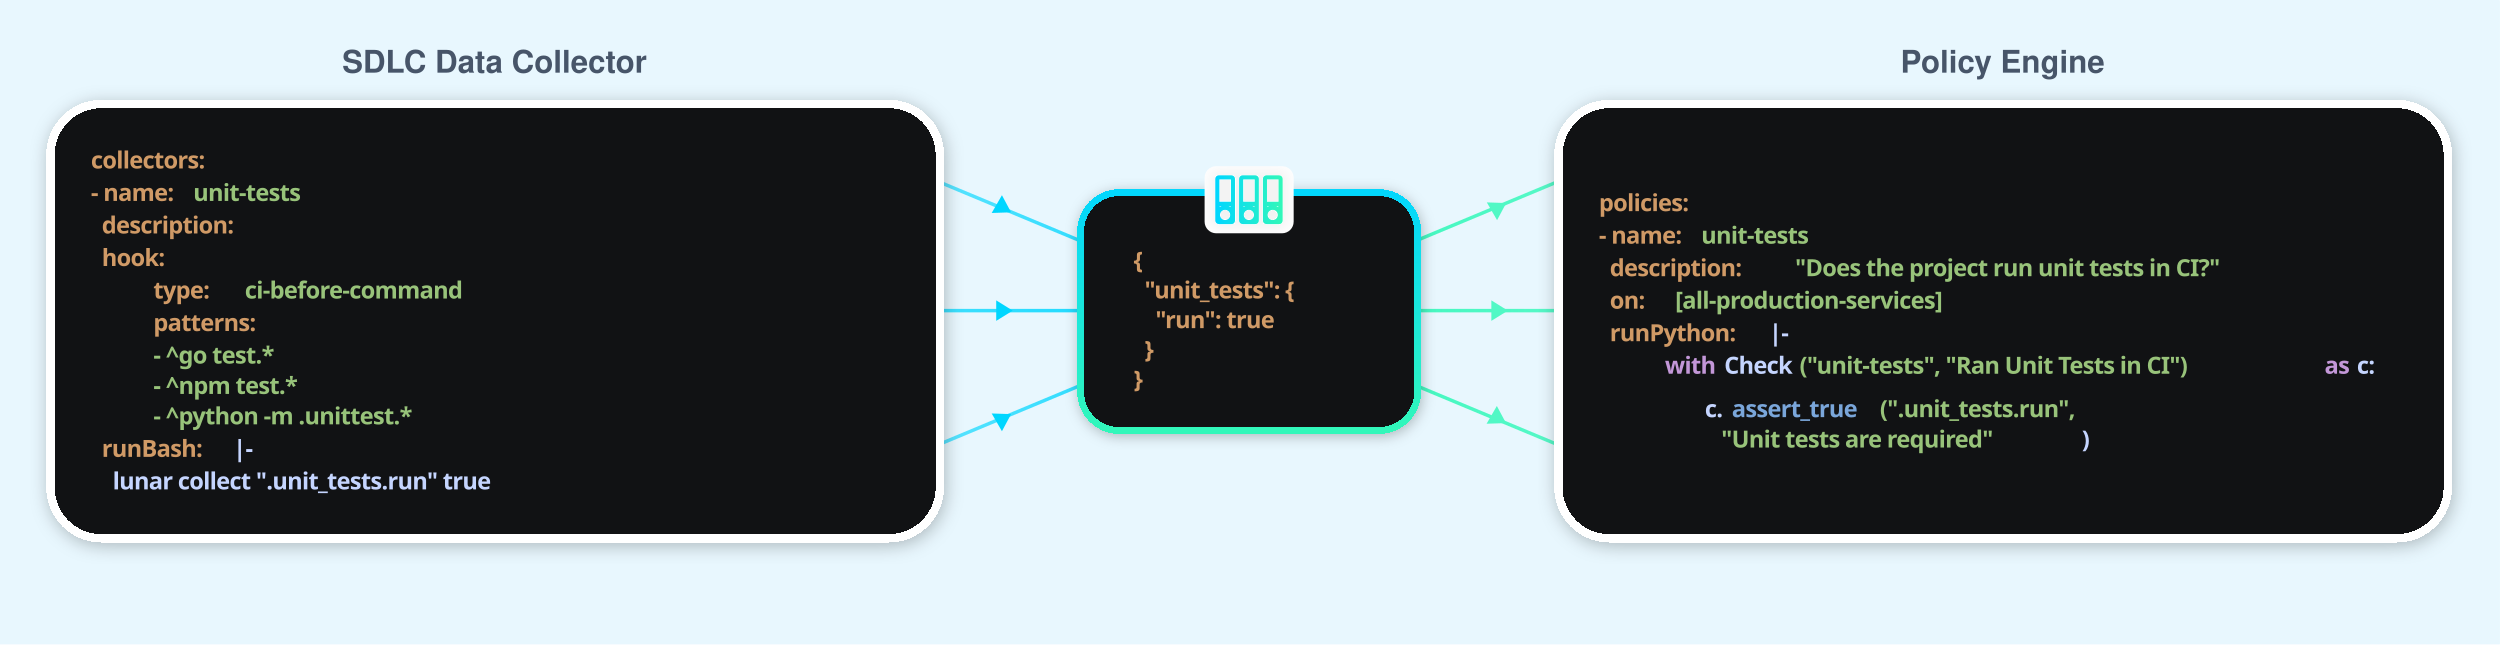
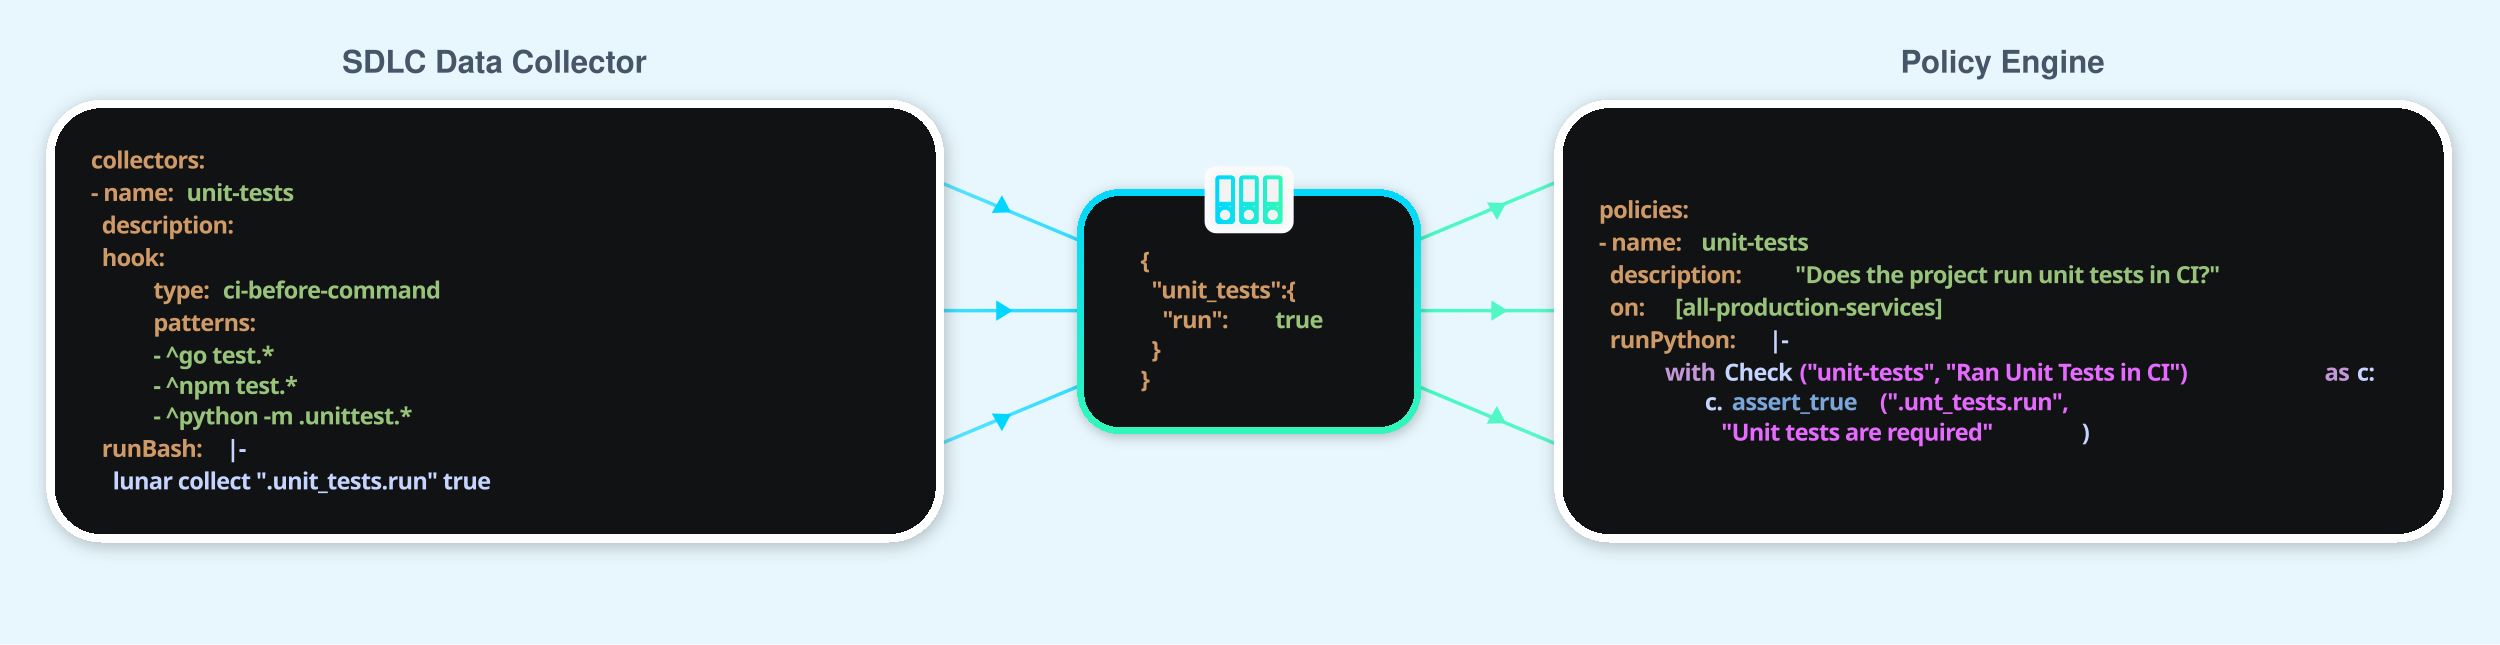
<svg xmlns="http://www.w3.org/2000/svg" width="1439" height="371" viewBox="0 0 1439 371" fill="none">
  <rect width="1439" height="371" fill="#F5F5F5" />
  <g clip-path="url(#clip0_3902_650)">
    <rect width="1440" height="8232" transform="translate(0.00195312 -5644.15)" fill="white" />
    <rect width="1440" height="642" transform="translate(-1.125 -271.21)" fill="#E8F7FE" />
    <rect width="1440" height="370" transform="translate(-1.125 0.790039)" fill="#E8F7FE" />
    <path d="M171.373 92.331H498.857C506.789 92.331 514.642 93.904 521.962 96.958L720.873 179.956" stroke="url(#paint0_linear_3902_650)" stroke-width="2" />
    <path d="M172.373 268.164H498.857C506.789 268.164 514.642 266.591 521.962 263.537L720.873 180.539" stroke="url(#paint1_linear_3902_650)" stroke-width="2" />
    <path d="M175.373 178.792H510.873H724.373" stroke="url(#paint2_linear_3902_650)" stroke-width="2" />
    <path d="M1267.87 92.331H937.889C929.957 92.331 922.104 93.904 914.784 96.958L715.873 179.956" stroke="url(#paint3_linear_3902_650)" stroke-width="2" />
    <path d="M1264.87 268.164H937.889C929.957 268.164 922.104 266.591 914.784 263.537L715.873 180.539" stroke="url(#paint4_linear_3902_650)" stroke-width="2" />
    <path d="M1267.87 178.792H925.873H712.373" stroke="url(#paint5_linear_3902_650)" stroke-width="2" />
    <text fill="#475569" xml:space="preserve" style="white-space: pre" font-family="Helvetica" font-size="18" font-weight="bold" letter-spacing="0em">
      <tspan x="196.918" y="41.828">SDLC Data Collector</tspan>
    </text>
    <g filter="url(#filter0_d_3902_650)">
      <rect x="29.002" y="59.846" width="512" height="250" rx="29.329" fill="#111214" shape-rendering="crispEdges" />
      <rect x="29.002" y="59.846" width="512" height="250" rx="29.329" stroke="white" stroke-width="4.858" shape-rendering="crispEdges" />
      <text fill="#D09A66" xml:space="preserve" style="white-space: pre" font-family="Source Code Pro" font-size="13.603" font-weight="600" letter-spacing="-0.03em">
        <tspan x="52.322" y="96.958">collectors:</tspan>
      </text>
      <text fill="#D09A66" xml:space="preserve" style="white-space: pre" font-family="Source Code Pro" font-size="13.603" font-weight="600" letter-spacing="-0.03em">
        <tspan x="52.322" y="115.674">- name:</tspan>
      </text>
      <text fill="#98C37A" xml:space="preserve" style="white-space: pre" font-family="Source Code Pro" font-size="13.603" font-weight="600" letter-spacing="-0.03em">
-         <tspan x="111.209" y="115.674">unit-tests</tspan>
+         <tspan x="107.322" y="115.674">unit-tests</tspan>
      </text>
      <text fill="#D09A66" xml:space="preserve" style="white-space: pre" font-family="Source Code Pro" font-size="13.603" font-weight="600" letter-spacing="-0.03em">
        <tspan x="52.322" y="134.391">  description:</tspan>
      </text>
      <text fill="#D09A66" xml:space="preserve" style="white-space: pre" font-family="Source Code Pro" font-size="13.603" font-weight="600" letter-spacing="-0.03em">
        <tspan x="52.322" y="153.107">  hook:</tspan>
      </text>
      <text fill="#D09A66" xml:space="preserve" style="white-space: pre" font-family="Source Code Pro" font-size="13.603" font-weight="600" letter-spacing="-0.03em">
        <tspan x="88.273" y="171.824">type:</tspan>
      </text>
      <text fill="#98C37A" xml:space="preserve" style="white-space: pre" font-family="Source Code Pro" font-size="13.603" font-weight="600" letter-spacing="-0.03em">
-         <tspan x="140.905" y="171.824">ci-before-command</tspan>
+         <tspan x="128.273" y="171.824">ci-before-command</tspan>
      </text>
      <text fill="#D09A66" xml:space="preserve" style="white-space: pre" font-family="Source Code Pro" font-size="13.603" font-weight="600" letter-spacing="-0.03em">
        <tspan x="88.273" y="190.541">patterns:</tspan>
      </text>
      <text fill="#98C37A" xml:space="preserve" style="white-space: pre" font-family="Source Code Pro" font-size="13.603" font-weight="600" letter-spacing="-0.03em">
        <tspan x="88.273" y="209.257">- ^go test.*
</tspan>
        <tspan x="88.273" y="226.747">- ^npm test.*
</tspan>
        <tspan x="88.273" y="244.237">- ^python -m .unittest.*  </tspan>
      </text>
      <text fill="#D09A66" xml:space="preserve" style="white-space: pre" font-family="Source Code Pro" font-size="13.603" font-weight="600" letter-spacing="-0.03em">
        <tspan x="52.322" y="262.974">  runBash:</tspan>
      </text>
      <text fill="#C5D5FF" xml:space="preserve" style="white-space: pre" font-family="Source Code Pro" font-size="13.603" font-weight="600" letter-spacing="-0.03em">
-         <tspan x="134.212" y="262.974">|-</tspan>
+         <tspan x="130.322" y="262.974">|-</tspan>
      </text>
      <text fill="#C5D5FF" xml:space="preserve" style="white-space: pre" font-family="Source Code Pro" font-size="13.603" font-weight="600" letter-spacing="-0.03em">
        <tspan x="52.322" y="281.691">    lunar collect ".unit_tests.run" true</tspan>
      </text>
    </g>
    <g filter="url(#filter1_d_3902_650)">
      <rect x="622.002" y="110.846" width="194" height="137" rx="22.331" fill="#111214" shape-rendering="crispEdges" />
      <rect x="622.002" y="110.846" width="194" height="137" rx="22.331" stroke="url(#paint6_linear_3902_650)" stroke-width="4" shape-rendering="crispEdges" />
      <text fill="#D09A66" xml:space="preserve" style="white-space: pre" font-family="Source Code Pro" font-size="13.6" font-weight="600" letter-spacing="-0.03em">
-         <tspan x="652.502" y="154.639">{</tspan>
-       </text>
-       <text fill="#D09A66" xml:space="preserve" style="white-space: pre" font-family="Source Code Pro" font-size="13.6" font-weight="600" letter-spacing="-0.03em">
-         <tspan x="652.502" y="171.758">  "unit_tests": {</tspan>
-       </text>
-       <text fill="#D09A66" xml:space="preserve" style="white-space: pre" font-family="Source Code Pro" font-size="13.6" font-weight="600" letter-spacing="-0.03em">
-         <tspan x="652.502" y="188.878">    "run": true</tspan>
-       </text>
-       <text fill="#D09A66" xml:space="preserve" style="white-space: pre" font-family="Source Code Pro" font-size="13.6" font-weight="600" letter-spacing="-0.03em">
-         <tspan x="652.502" y="205.997">  }</tspan>
-       </text>
-       <text fill="#D09A66" xml:space="preserve" style="white-space: pre" font-family="Source Code Pro" font-size="13.6" font-weight="600" letter-spacing="-0.03em">
-         <tspan x="652.502" y="223.117">}</tspan>
+         <tspan x="656.502" y="154.639">{</tspan>
+       </text>
+       <text fill="#D09A66" xml:space="preserve" style="white-space: pre" font-family="Source Code Pro" font-size="13.6" font-weight="600" letter-spacing="-0.03em">
+         <tspan x="656.502" y="171.758">  "unit_tests":{</tspan>
+       </text>
+       <text fill="#D09A66" xml:space="preserve" style="white-space: pre" font-family="Source Code Pro" font-size="13.6" font-weight="600" letter-spacing="-0.03em">
+         <tspan x="656.502" y="188.878">    "run":</tspan>
+       </text>
+       <text fill="#98C37A" xml:space="preserve" style="white-space: pre" font-family="Source Code Pro" font-size="13.6" font-weight="600" letter-spacing="-0.03em">
+         <tspan x="733.969" y="188.878">true</tspan>
+       </text>
+       <text fill="#D09A66" xml:space="preserve" style="white-space: pre" font-family="Source Code Pro" font-size="13.6" font-weight="600" letter-spacing="-0.03em">
+         <tspan x="656.502" y="205.997">  }</tspan>
+       </text>
+       <text fill="#D09A66" xml:space="preserve" style="white-space: pre" font-family="Source Code Pro" font-size="13.6" font-weight="600" letter-spacing="-0.03em">
+         <tspan x="656.502" y="223.117">}</tspan>
      </text>
    </g>
    <g clip-path="url(#clip1_3902_650)">
      <rect x="693.373" y="95.65" width="51.257" height="38.629" rx="6.685" fill="white" />
      <g filter="url(#filter2_d_3902_650)">
        <mask id="path-28-inside-1_3902_650" fill="white">
          <path d="M710.874 102.888H710.869C710.842 101.793 709.941 100.943 708.845 100.928V100.925H701.458V100.93C700.372 100.957 699.544 101.802 699.519 102.889H699.515V126.992H699.518C699.539 128.075 700.384 128.917 701.458 128.959V129.005H708.845C709.975 129.004 710.874 128.122 710.874 126.993V102.888ZM705.194 126.656C704.805 126.661 704.42 126.589 704.06 126.444C703.699 126.298 703.371 126.083 703.095 125.81C702.818 125.537 702.599 125.212 702.449 124.853C702.299 124.495 702.222 124.11 702.222 123.722C702.222 123.333 702.299 122.948 702.449 122.59C702.599 122.232 702.819 121.906 703.095 121.633C703.372 121.36 703.7 121.145 704.06 121C704.42 120.855 704.806 120.782 705.194 120.787C705.966 120.797 706.703 121.111 707.245 121.66C707.788 122.209 708.092 122.95 708.092 123.722C708.092 124.494 707.788 125.235 707.245 125.784C706.703 126.333 705.966 126.647 705.194 126.656ZM708.526 116.107H701.862V103.273H708.526V116.107ZM724.582 102.888H724.576C724.55 101.793 723.648 100.943 722.552 100.928V100.925H715.166V100.93C714.08 100.957 713.251 101.802 713.227 102.889H713.222V126.992H713.226C713.246 128.075 714.091 128.917 715.166 128.959V129.005H722.552C723.682 129.004 724.582 128.122 724.582 126.993V102.888ZM718.901 126.656C718.513 126.661 718.127 126.589 717.767 126.444C717.406 126.298 717.079 126.083 716.802 125.81C716.526 125.537 716.306 125.212 716.156 124.853C716.007 124.495 715.93 124.11 715.93 123.722C715.93 123.333 716.007 122.948 716.157 122.59C716.306 122.232 716.526 121.906 716.802 121.633C717.079 121.36 717.407 121.145 717.767 121C718.128 120.855 718.513 120.782 718.902 120.787C719.674 120.797 720.41 121.111 720.953 121.66C721.495 122.209 721.799 122.95 721.799 123.722C721.799 124.494 721.495 125.235 720.953 125.784C720.41 126.333 719.673 126.647 718.901 126.656ZM722.233 116.107H715.57V103.273H722.234L722.233 116.107ZM738.289 102.888H738.284C738.257 101.793 737.356 100.943 736.259 100.928V100.925H728.873V100.93C727.787 100.957 726.958 101.802 726.934 102.889H726.929V126.992H726.933C726.953 128.075 727.798 128.917 728.873 128.959V129.005H736.259C737.39 129.004 738.289 128.122 738.289 126.993V102.888ZM732.609 126.656C732.221 126.661 731.835 126.589 731.475 126.444C731.114 126.298 730.786 126.083 730.51 125.81C730.233 125.537 730.014 125.212 729.864 124.853C729.714 124.495 729.637 124.11 729.637 123.722C729.637 123.333 729.715 122.948 729.864 122.59C730.014 122.232 730.234 121.906 730.51 121.633C730.787 121.36 731.115 121.145 731.475 121C731.835 120.855 732.221 120.782 732.609 120.787C733.381 120.797 734.118 121.111 734.661 121.66C735.203 122.209 735.507 122.95 735.507 123.722C735.507 124.494 735.203 125.235 734.66 125.784C734.118 126.333 733.381 126.647 732.609 126.656ZM735.941 116.107H729.277V103.273H735.941V116.107Z" />
        </mask>
        <path d="M710.874 102.888H710.869C710.842 101.793 709.941 100.943 708.845 100.928V100.925H701.458V100.93C700.372 100.957 699.544 101.802 699.519 102.889H699.515V126.992H699.518C699.539 128.075 700.384 128.917 701.458 128.959V129.005H708.845C709.975 129.004 710.874 128.122 710.874 126.993V102.888ZM705.194 126.656C704.805 126.661 704.42 126.589 704.06 126.444C703.699 126.298 703.371 126.083 703.095 125.81C702.818 125.537 702.599 125.212 702.449 124.853C702.299 124.495 702.222 124.11 702.222 123.722C702.222 123.333 702.299 122.948 702.449 122.59C702.599 122.232 702.819 121.906 703.095 121.633C703.372 121.36 703.7 121.145 704.06 121C704.42 120.855 704.806 120.782 705.194 120.787C705.966 120.797 706.703 121.111 707.245 121.66C707.788 122.209 708.092 122.95 708.092 123.722C708.092 124.494 707.788 125.235 707.245 125.784C706.703 126.333 705.966 126.647 705.194 126.656ZM708.526 116.107H701.862V103.273H708.526V116.107ZM724.582 102.888H724.576C724.55 101.793 723.648 100.943 722.552 100.928V100.925H715.166V100.93C714.08 100.957 713.251 101.802 713.227 102.889H713.222V126.992H713.226C713.246 128.075 714.091 128.917 715.166 128.959V129.005H722.552C723.682 129.004 724.582 128.122 724.582 126.993V102.888ZM718.901 126.656C718.513 126.661 718.127 126.589 717.767 126.444C717.406 126.298 717.079 126.083 716.802 125.81C716.526 125.537 716.306 125.212 716.156 124.853C716.007 124.495 715.93 124.11 715.93 123.722C715.93 123.333 716.007 122.948 716.157 122.59C716.306 122.232 716.526 121.906 716.802 121.633C717.079 121.36 717.407 121.145 717.767 121C718.128 120.855 718.513 120.782 718.902 120.787C719.674 120.797 720.41 121.111 720.953 121.66C721.495 122.209 721.799 122.95 721.799 123.722C721.799 124.494 721.495 125.235 720.953 125.784C720.41 126.333 719.673 126.647 718.901 126.656ZM722.233 116.107H715.57V103.273H722.234L722.233 116.107ZM738.289 102.888H738.284C738.257 101.793 737.356 100.943 736.259 100.928V100.925H728.873V100.93C727.787 100.957 726.958 101.802 726.934 102.889H726.929V126.992H726.933C726.953 128.075 727.798 128.917 728.873 128.959V129.005H736.259C737.39 129.004 738.289 128.122 738.289 126.993V102.888ZM732.609 126.656C732.221 126.661 731.835 126.589 731.475 126.444C731.114 126.298 730.786 126.083 730.51 125.81C730.233 125.537 730.014 125.212 729.864 124.853C729.714 124.495 729.637 124.11 729.637 123.722C729.637 123.333 729.715 122.948 729.864 122.59C730.014 122.232 730.234 121.906 730.51 121.633C730.787 121.36 731.115 121.145 731.475 121C731.835 120.855 732.221 120.782 732.609 120.787C733.381 120.797 734.118 121.111 734.661 121.66C735.203 122.209 735.507 122.95 735.507 123.722C735.507 124.494 735.203 125.235 734.66 125.784C734.118 126.333 733.381 126.647 732.609 126.656ZM735.941 116.107H729.277V103.273H735.941V116.107Z" fill="#F9FAFC" />
        <path d="M710.874 102.888H710.869C710.842 101.793 709.941 100.943 708.845 100.928V100.925H701.458V100.93C700.372 100.957 699.544 101.802 699.519 102.889H699.515V126.992H699.518C699.539 128.075 700.384 128.917 701.458 128.959V129.005H708.845C709.975 129.004 710.874 128.122 710.874 126.993V102.888ZM705.194 126.656C704.805 126.661 704.42 126.589 704.06 126.444C703.699 126.298 703.371 126.083 703.095 125.81C702.818 125.537 702.599 125.212 702.449 124.853C702.299 124.495 702.222 124.11 702.222 123.722C702.222 123.333 702.299 122.948 702.449 122.59C702.599 122.232 702.819 121.906 703.095 121.633C703.372 121.36 703.7 121.145 704.06 121C704.42 120.855 704.806 120.782 705.194 120.787C705.966 120.797 706.703 121.111 707.245 121.66C707.788 122.209 708.092 122.95 708.092 123.722C708.092 124.494 707.788 125.235 707.245 125.784C706.703 126.333 705.966 126.647 705.194 126.656ZM708.526 116.107H701.862V103.273H708.526V116.107ZM724.582 102.888H724.576C724.55 101.793 723.648 100.943 722.552 100.928V100.925H715.166V100.93C714.08 100.957 713.251 101.802 713.227 102.889H713.222V126.992H713.226C713.246 128.075 714.091 128.917 715.166 128.959V129.005H722.552C723.682 129.004 724.582 128.122 724.582 126.993V102.888ZM718.901 126.656C718.513 126.661 718.127 126.589 717.767 126.444C717.406 126.298 717.079 126.083 716.802 125.81C716.526 125.537 716.306 125.212 716.156 124.853C716.007 124.495 715.93 124.11 715.93 123.722C715.93 123.333 716.007 122.948 716.157 122.59C716.306 122.232 716.526 121.906 716.802 121.633C717.079 121.36 717.407 121.145 717.767 121C718.128 120.855 718.513 120.782 718.902 120.787C719.674 120.797 720.41 121.111 720.953 121.66C721.495 122.209 721.799 122.95 721.799 123.722C721.799 124.494 721.495 125.235 720.953 125.784C720.41 126.333 719.673 126.647 718.901 126.656ZM722.233 116.107H715.57V103.273H722.234L722.233 116.107ZM738.289 102.888H738.284C738.257 101.793 737.356 100.943 736.259 100.928V100.925H728.873V100.93C727.787 100.957 726.958 101.802 726.934 102.889H726.929V126.992H726.933C726.953 128.075 727.798 128.917 728.873 128.959V129.005H736.259C737.39 129.004 738.289 128.122 738.289 126.993V102.888ZM732.609 126.656C732.221 126.661 731.835 126.589 731.475 126.444C731.114 126.298 730.786 126.083 730.51 125.81C730.233 125.537 730.014 125.212 729.864 124.853C729.714 124.495 729.637 124.11 729.637 123.722C729.637 123.333 729.715 122.948 729.864 122.59C730.014 122.232 730.234 121.906 730.51 121.633C730.787 121.36 731.115 121.145 731.475 121C731.835 120.855 732.221 120.782 732.609 120.787C733.381 120.797 734.118 121.111 734.661 121.66C735.203 122.209 735.507 122.95 735.507 123.722C735.507 124.494 735.203 125.235 734.66 125.784C734.118 126.333 733.381 126.647 732.609 126.656ZM735.941 116.107H729.277V103.273H735.941V116.107Z" stroke="url(#paint7_linear_3902_650)" stroke-width="5.098" mask="url(#path-28-inside-1_3902_650)" />
      </g>
    </g>
    <path d="M582.911 178.792L573.419 184.695L573.419 172.89L582.911 178.792Z" fill="#00D6FF" />
    <path d="M581.982 122.221L570.81 122.587L576.713 112.363L581.982 122.221Z" fill="#00D6FF" />
    <path d="M581.983 238.36L570.811 237.994L576.714 248.218L581.983 238.36Z" fill="#00D6FF" />
    <path d="M867.912 178.792L858.42 184.695L858.42 172.89L867.912 178.792Z" fill="#51F8C5" />
    <path d="M866.983 116.864L855.811 116.498L861.714 126.722L866.983 116.864Z" fill="#51F8C5" />
    <path d="M866.858 243.535L855.686 243.9L861.589 233.677L866.858 243.535Z" fill="#51F8C5" />
    <text fill="#475569" xml:space="preserve" style="white-space: pre" font-family="Helvetica" font-size="18" font-weight="bold" letter-spacing="0em">
      <tspan x="1093.94" y="41.828">Policy Engine</tspan>
    </text>
    <g filter="url(#filter3_d_3902_650)">
      <rect x="897.002" y="59.846" width="512" height="250" rx="29.329" fill="#111214" shape-rendering="crispEdges" />
      <rect x="897.002" y="59.846" width="512" height="250" rx="29.329" stroke="white" stroke-width="4.858" shape-rendering="crispEdges" />
      <text fill="#D09A66" xml:space="preserve" style="white-space: pre" font-family="Source Code Pro" font-size="13.603" font-weight="600" letter-spacing="-0.03em">
-         <tspan x="920.322" y="121.532">policies:</tspan>
-       </text>
-       <text fill="#D09A66" xml:space="preserve" style="white-space: pre" font-family="Source Code Pro" font-size="13.603" font-weight="600" letter-spacing="-0.03em">
-         <tspan x="920.322" y="140.249">- name:</tspan>
-       </text>
-       <text fill="#98C37A" xml:space="preserve" style="white-space: pre" font-family="Source Code Pro" font-size="13.603" font-weight="600" letter-spacing="-0.03em">
-         <tspan x="979.209" y="140.249">unit-tests</tspan>
-       </text>
-       <text fill="#D09A66" xml:space="preserve" style="white-space: pre" font-family="Source Code Pro" font-size="13.603" font-weight="600" letter-spacing="-0.03em">
-         <tspan x="920.322" y="158.965">  description:</tspan>
-       </text>
-       <text fill="#98C37A" xml:space="preserve" style="white-space: pre" font-family="Source Code Pro" font-size="13.603" font-weight="600" letter-spacing="-0.03em">
-         <tspan x="1033.21" y="158.965">"Does the project run unit tests in CI?"</tspan>
-       </text>
-       <text fill="#D09A66" xml:space="preserve" style="white-space: pre" font-family="Source Code Pro" font-size="13.603" font-weight="600" letter-spacing="-0.03em">
-         <tspan x="920.322" y="177.681">  on:</tspan>
-       </text>
-       <text fill="#98C37A" xml:space="preserve" style="white-space: pre" font-family="Source Code Pro" font-size="13.603" font-weight="600" letter-spacing="-0.03em">
-         <tspan x="964.209" y="177.681">[all-production-services]</tspan>
-       </text>
-       <text fill="#D09A66" xml:space="preserve" style="white-space: pre" font-family="Source Code Pro" font-size="13.603" font-weight="600" letter-spacing="-0.03em">
-         <tspan x="920.322" y="196.398">  runPython:</tspan>
-       </text>
-       <text fill="#C5D5FF" xml:space="preserve" style="white-space: pre" font-family="Source Code Pro" font-size="13.603" font-weight="600" letter-spacing="-0.03em">
-         <tspan x="1018.21" y="196.398">|-</tspan>
-       </text>
-       <text fill="#C5D5FF" xml:space="preserve" style="white-space: pre" font-family="Source Code Pro" font-size="13.603" font-weight="600" letter-spacing="-0.03em">
-         <tspan x="989.316" y="215.115"> Check</tspan>
-         <tspan x="1330.25" y="215.115"> </tspan>
-         <tspan x="1353.5" y="215.115"> c:</tspan>
+         <tspan x="920.322" y="125.532">policies:</tspan>
+       </text>
+       <text fill="#D09A66" xml:space="preserve" style="white-space: pre" font-family="Source Code Pro" font-size="13.603" font-weight="600" letter-spacing="-0.03em">
+         <tspan x="920.322" y="144.249">- name:</tspan>
+       </text>
+       <text fill="#98C37A" xml:space="preserve" style="white-space: pre" font-family="Source Code Pro" font-size="13.603" font-weight="600" letter-spacing="-0.03em">
+         <tspan x="979.209" y="144.249">unit-tests</tspan>
+       </text>
+       <text fill="#D09A66" xml:space="preserve" style="white-space: pre" font-family="Source Code Pro" font-size="13.603" font-weight="600" letter-spacing="-0.03em">
+         <tspan x="920.322" y="162.965">  description:</tspan>
+       </text>
+       <text fill="#98C37A" xml:space="preserve" style="white-space: pre" font-family="Source Code Pro" font-size="13.603" font-weight="600" letter-spacing="-0.03em">
+         <tspan x="1033.21" y="162.965">"Does the project run unit tests in CI?"</tspan>
+       </text>
+       <text fill="#D09A66" xml:space="preserve" style="white-space: pre" font-family="Source Code Pro" font-size="13.603" font-weight="600" letter-spacing="-0.03em">
+         <tspan x="920.322" y="181.681">  on:</tspan>
+       </text>
+       <text fill="#98C37A" xml:space="preserve" style="white-space: pre" font-family="Source Code Pro" font-size="13.603" font-weight="600" letter-spacing="-0.03em">
+         <tspan x="964.209" y="181.681">[all-production-services]</tspan>
+       </text>
+       <text fill="#D09A66" xml:space="preserve" style="white-space: pre" font-family="Source Code Pro" font-size="13.603" font-weight="600" letter-spacing="-0.03em">
+         <tspan x="920.322" y="200.398">  runPython:</tspan>
+       </text>
+       <text fill="#C5D5FF" xml:space="preserve" style="white-space: pre" font-family="Source Code Pro" font-size="13.603" font-weight="600" letter-spacing="-0.03em">
+         <tspan x="1018.21" y="200.398">|-</tspan>
+       </text>
+       <text fill="#C5D5FF" xml:space="preserve" style="white-space: pre" font-family="Source Code Pro" font-size="13.603" font-weight="600" letter-spacing="-0.03em">
+         <tspan x="989.316" y="219.115"> Check</tspan>
+         <tspan x="1330.25" y="219.115"> </tspan>
+         <tspan x="1353.5" y="219.115"> c:</tspan>
      </text>
      <text fill="#C397D8" xml:space="preserve" style="white-space: pre" font-family="Source Code Pro" font-size="13.603" font-weight="600" letter-spacing="-0.03em">
-         <tspan x="958.322" y="215.115">with</tspan>
-         <tspan x="1338" y="215.115">as</tspan>
-       </text>
-       <text fill="#98C37A" xml:space="preserve" style="white-space: pre" font-family="Source Code Pro" font-size="13.603" font-weight="600" letter-spacing="-0.03em">
-         <tspan x="1035.81" y="215.115">("unit-tests", "Ran Unit Tests in CI")</tspan>
-       </text>
-       <text fill="#98C37A" xml:space="preserve" style="white-space: pre" font-family="Source Code Pro" font-size="13.603" font-weight="600" letter-spacing="-0.03em">
-         <tspan x="1082.05" y="240.115">(".unit_tests.run", 
+         <tspan x="958.322" y="219.115">with</tspan>
+         <tspan x="1338" y="219.115">as</tspan>
+       </text>
+       <text fill="#E66AFF" xml:space="preserve" style="white-space: pre" font-family="Source Code Pro" font-size="13.603" font-weight="600" letter-spacing="-0.03em">
+         <tspan x="1035.81" y="219.115">("unit-tests", "Ran Unit Tests in CI")</tspan>
+       </text>
+       <text fill="#E66AFF" xml:space="preserve" style="white-space: pre" font-family="Source Code Pro" font-size="13.603" font-weight="600" letter-spacing="-0.03em">
+         <tspan x="1082.05" y="236.115">(".unt_tests.run", 
</tspan>
-         <tspan x="981.322" y="257.605">   "Unit tests are required"</tspan>
-       </text>
-       <text fill="#C5D5FF" xml:space="preserve" style="white-space: pre" font-family="Source Code Pro" font-size="13.603" font-weight="600" letter-spacing="-0.03em">
-         <tspan x="981.322" y="240.115">c.</tspan>
-         <tspan x="1198.28" y="257.605">)</tspan>
+         <tspan x="981.322" y="253.605">   "Unit tests are required"</tspan>
+       </text>
+       <text fill="#C5D5FF" xml:space="preserve" style="white-space: pre" font-family="Source Code Pro" font-size="13.603" font-weight="600" letter-spacing="-0.03em">
+         <tspan x="981.322" y="236.115">c.</tspan>
+         <tspan x="1198.28" y="253.605">)</tspan>
      </text>
      <text fill="#7AA6DA" xml:space="preserve" style="white-space: pre" font-family="Source Code Pro" font-size="13.603" font-weight="600" letter-spacing="-0.03em">
-         <tspan x="996.819" y="240.115">assert_true</tspan>
+         <tspan x="996.819" y="236.115">assert_true</tspan>
      </text>
    </g>
  </g>
  <defs>
    <filter id="filter0_d_3902_650" x="17.537" y="49.352" width="536.874" height="274.874" filterUnits="userSpaceOnUse" color-interpolation-filters="sRGB">
      <feFlood flood-opacity="0" result="BackgroundImageFix" />
      <feColorMatrix in="SourceAlpha" type="matrix" values="0 0 0 0 0 0 0 0 0 0 0 0 0 0 0 0 0 0 127 0" result="hardAlpha" />
      <feOffset dx="0.972" dy="1.943" />
      <feGaussianBlur stdDeviation="5.004" />
      <feComposite in2="hardAlpha" operator="out" />
      <feColorMatrix type="matrix" values="0 0 0 0 0 0 0 0 0 0 0 0 0 0 0 0 0 0 0.25 0" />
      <feBlend mode="normal" in2="BackgroundImageFix" result="effect1_dropShadow_3902_650" />
      <feBlend mode="normal" in="SourceGraphic" in2="effect1_dropShadow_3902_650" result="shape" />
    </filter>
    <filter id="filter1_d_3902_650" x="613.122" y="102.705" width="213.24" height="156.24" filterUnits="userSpaceOnUse" color-interpolation-filters="sRGB">
      <feFlood flood-opacity="0" result="BackgroundImageFix" />
      <feColorMatrix in="SourceAlpha" type="matrix" values="0 0 0 0 0 0 0 0 0 0 0 0 0 0 0 0 0 0 127 0" result="hardAlpha" />
      <feOffset dx="0.74" dy="1.48" />
      <feGaussianBlur stdDeviation="3.81" />
      <feComposite in2="hardAlpha" operator="out" />
      <feColorMatrix type="matrix" values="0 0 0 0 0 0 0 0 0 0 0 0 0 0 0 0 0 0 0.25 0" />
      <feBlend mode="normal" in2="BackgroundImageFix" result="effect1_dropShadow_3902_650" />
      <feBlend mode="normal" in="SourceGraphic" in2="effect1_dropShadow_3902_650" result="shape" />
    </filter>
    <filter id="filter2_d_3902_650" x="688.724" y="90.135" width="60.355" height="49.661" filterUnits="userSpaceOnUse" color-interpolation-filters="sRGB">
      <feFlood flood-opacity="0" result="BackgroundImageFix" />
      <feColorMatrix in="SourceAlpha" type="matrix" values="0 0 0 0 0 0 0 0 0 0 0 0 0 0 0 0 0 0 127 0" result="hardAlpha" />
      <feMorphology radius="2.549" operator="dilate" in="SourceAlpha" result="effect1_dropShadow_3902_650" />
      <feOffset />
      <feGaussianBlur stdDeviation="4.121" />
      <feComposite in2="hardAlpha" operator="out" />
      <feColorMatrix type="matrix" values="0 0 0 0 0 0 0 0 0 0 0 0 0 0 0 0 0 0 0.05 0" />
      <feBlend mode="normal" in2="BackgroundImageFix" result="effect1_dropShadow_3902_650" />
      <feBlend mode="normal" in="SourceGraphic" in2="effect1_dropShadow_3902_650" result="shape" />
    </filter>
    <filter id="filter3_d_3902_650" x="885.537" y="49.352" width="536.874" height="274.874" filterUnits="userSpaceOnUse" color-interpolation-filters="sRGB">
      <feFlood flood-opacity="0" result="BackgroundImageFix" />
      <feColorMatrix in="SourceAlpha" type="matrix" values="0 0 0 0 0 0 0 0 0 0 0 0 0 0 0 0 0 0 127 0" result="hardAlpha" />
      <feOffset dx="0.972" dy="1.943" />
      <feGaussianBlur stdDeviation="5.004" />
      <feComposite in2="hardAlpha" operator="out" />
      <feColorMatrix type="matrix" values="0 0 0 0 0 0 0 0 0 0 0 0 0 0 0 0 0 0 0.25 0" />
      <feBlend mode="normal" in2="BackgroundImageFix" result="effect1_dropShadow_3902_650" />
      <feBlend mode="normal" in="SourceGraphic" in2="effect1_dropShadow_3902_650" result="shape" />
    </filter>
    <linearGradient id="paint0_linear_3902_650" x1="123.873" y1="136.144" x2="720.873" y2="136.144" gradientUnits="userSpaceOnUse">
      <stop stop-color="#CDF4FD" stop-opacity="0.5" />
      <stop offset="1" stop-color="#00D6FF" />
    </linearGradient>
    <linearGradient id="paint1_linear_3902_650" x1="123.873" y1="224.351" x2="720.873" y2="224.351" gradientUnits="userSpaceOnUse">
      <stop stop-color="#CDF4FD" stop-opacity="0.5" />
      <stop offset="1" stop-color="#00D6FF" />
    </linearGradient>
    <linearGradient id="paint2_linear_3902_650" x1="123.873" y1="103.542" x2="720.873" y2="103.542" gradientUnits="userSpaceOnUse">
      <stop stop-color="#CDF4FD" />
      <stop offset="1" stop-color="#00D6FF" />
    </linearGradient>
    <linearGradient id="paint3_linear_3902_650" x1="1312.87" y1="136.144" x2="715.873" y2="136.144" gradientUnits="userSpaceOnUse">
      <stop stop-color="#32F8B9" stop-opacity="0.35" />
      <stop offset="1" stop-color="#32F8B9" />
    </linearGradient>
    <linearGradient id="paint4_linear_3902_650" x1="1312.87" y1="224.351" x2="715.873" y2="224.351" gradientUnits="userSpaceOnUse">
      <stop stop-color="#32F8B9" stop-opacity="0.35" />
      <stop offset="1" stop-color="#32F8B9" />
    </linearGradient>
    <linearGradient id="paint5_linear_3902_650" x1="1312.87" y1="178.292" x2="712.373" y2="178.292" gradientUnits="userSpaceOnUse">
      <stop stop-color="#32F8B9" stop-opacity="0.35" />
      <stop offset="1" stop-color="#32F8B9" />
    </linearGradient>
    <linearGradient id="paint6_linear_3902_650" x1="719.002" y1="110.846" x2="719.002" y2="247.846" gradientUnits="userSpaceOnUse">
      <stop stop-color="#02D7FD" />
      <stop offset="1" stop-color="#32F7BA" />
    </linearGradient>
    <linearGradient id="paint7_linear_3902_650" x1="699.515" y1="114.965" x2="738.289" y2="114.965" gradientUnits="userSpaceOnUse">
      <stop stop-color="#00D6FF" />
      <stop offset="1" stop-color="#32F8B9" />
    </linearGradient>
    <clipPath id="clip0_3902_650">
      <rect width="1440" height="8232" fill="white" transform="translate(0.00195312 -5644.15)" />
    </clipPath>
    <clipPath id="clip1_3902_650">
      <rect x="693.373" y="95.65" width="51.257" height="38.629" rx="6.685" fill="white" />
    </clipPath>
  </defs>
</svg>
